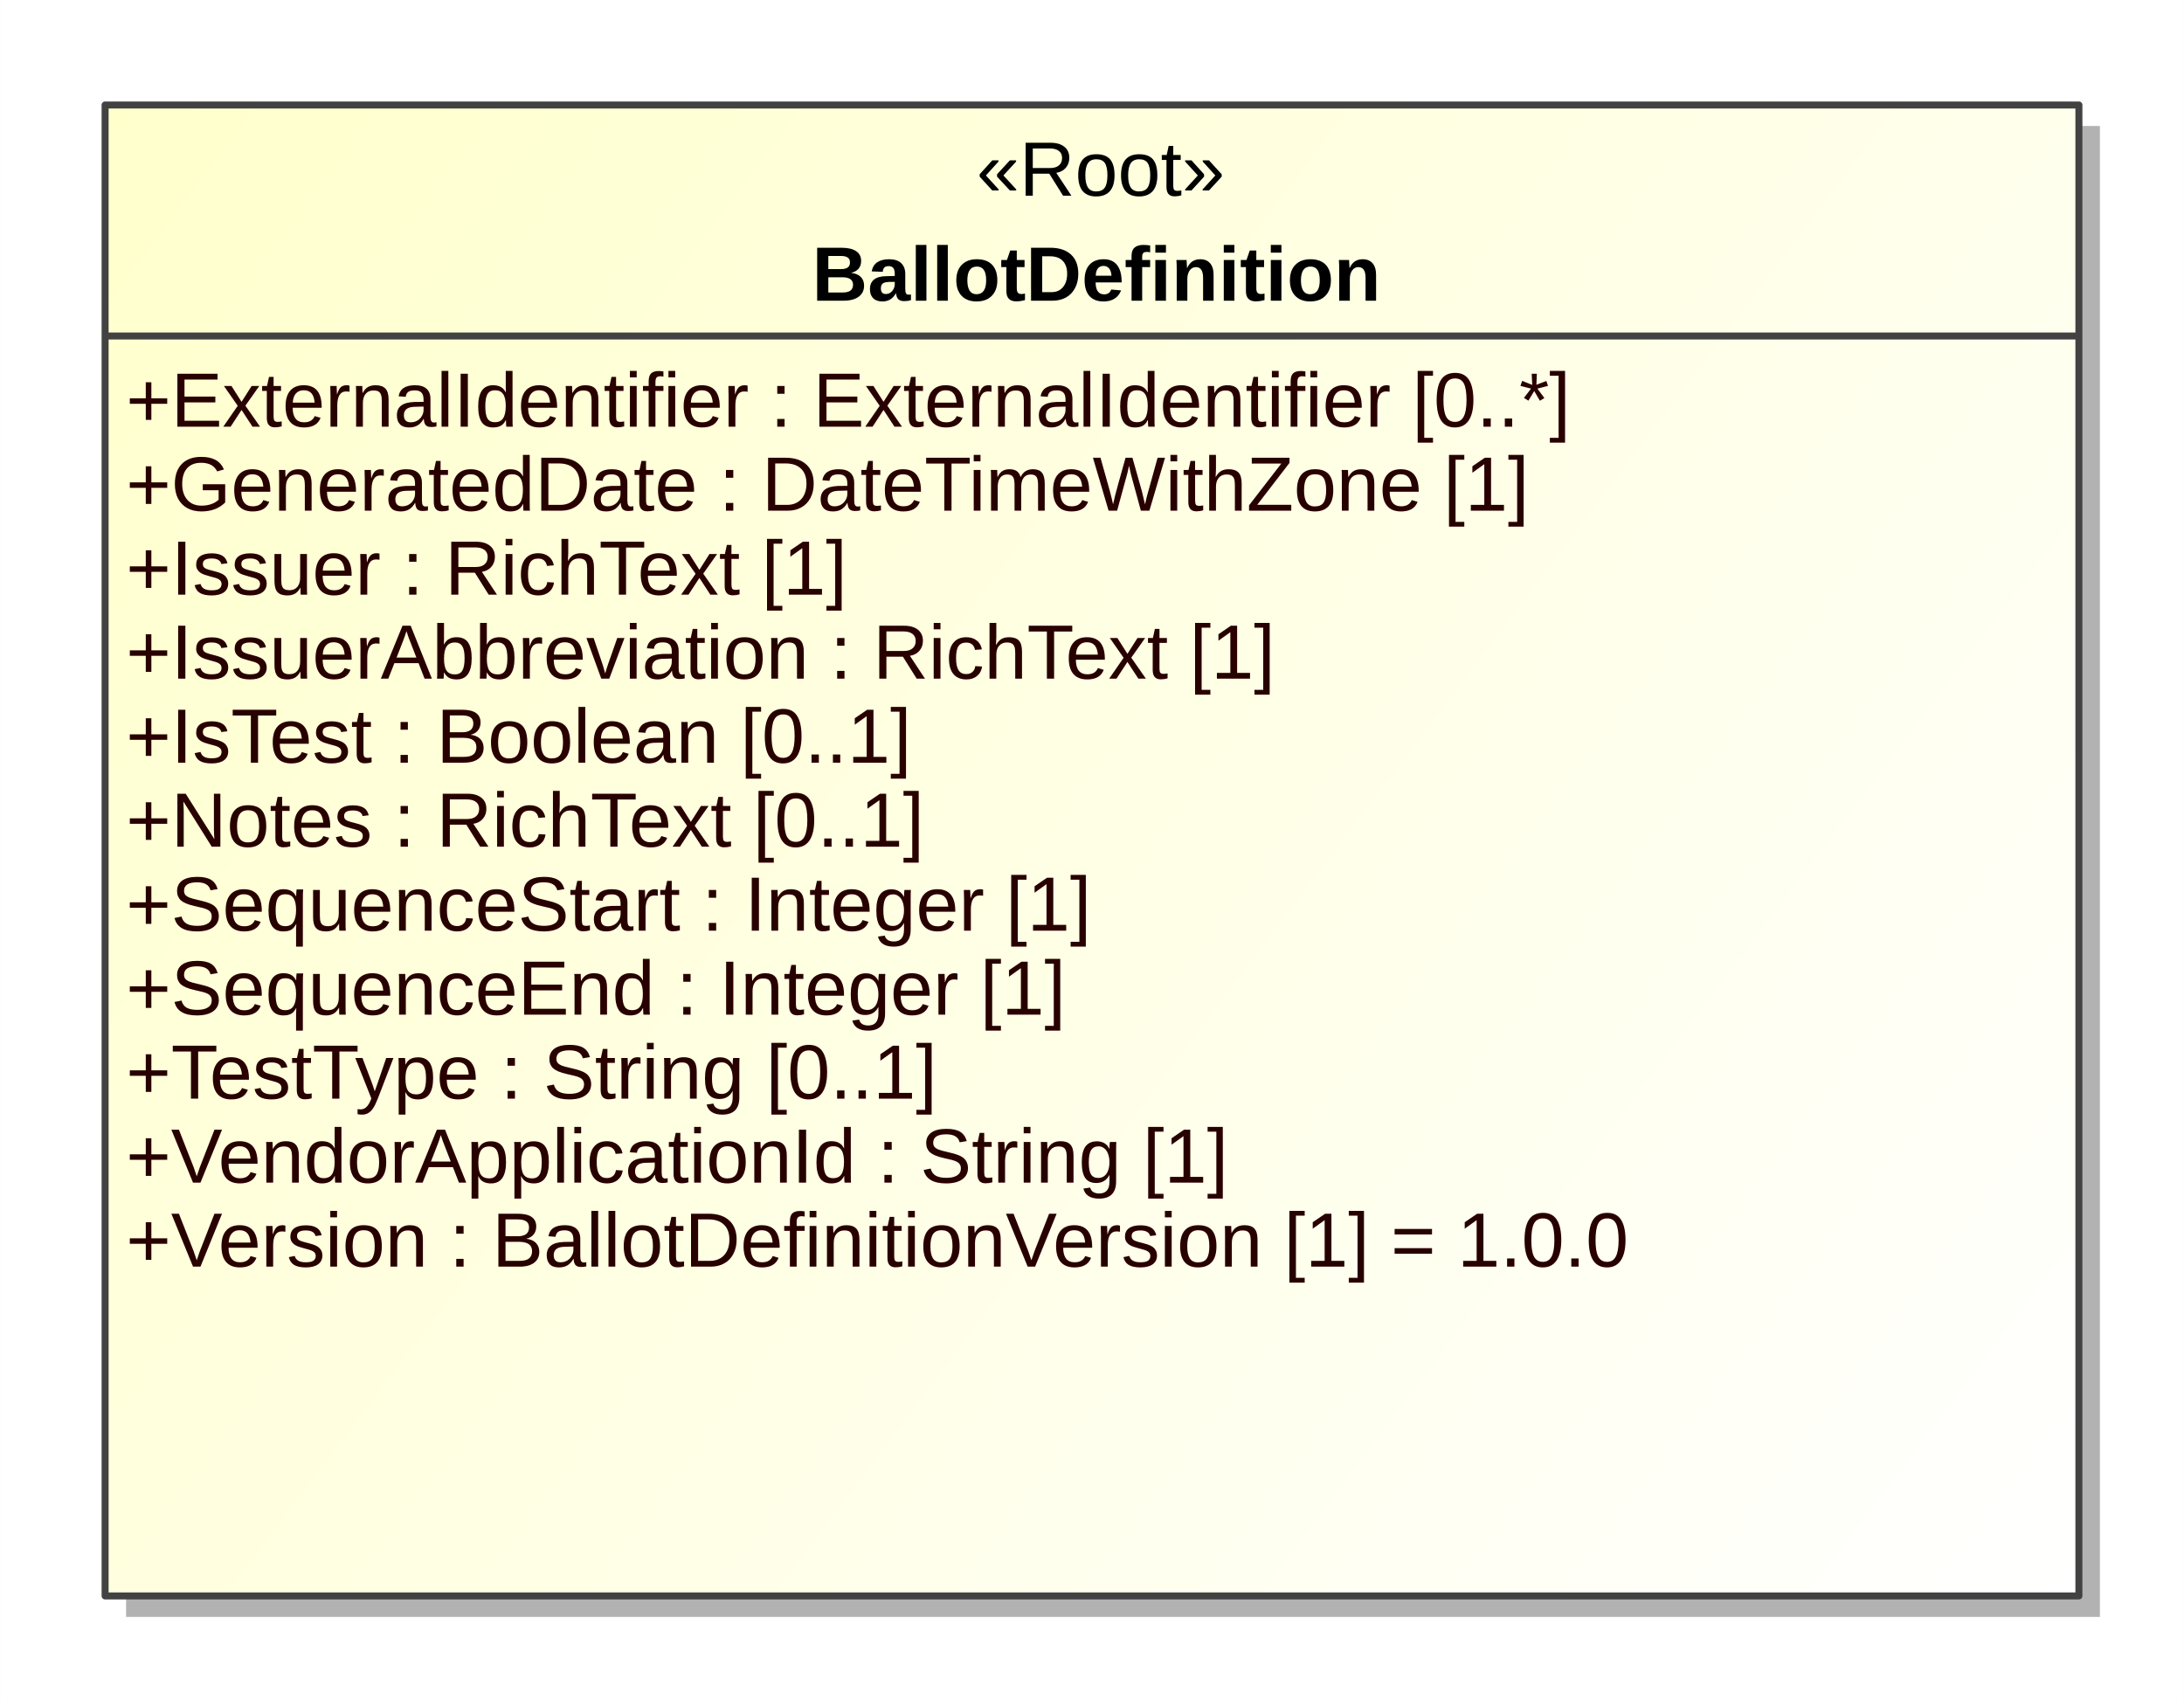
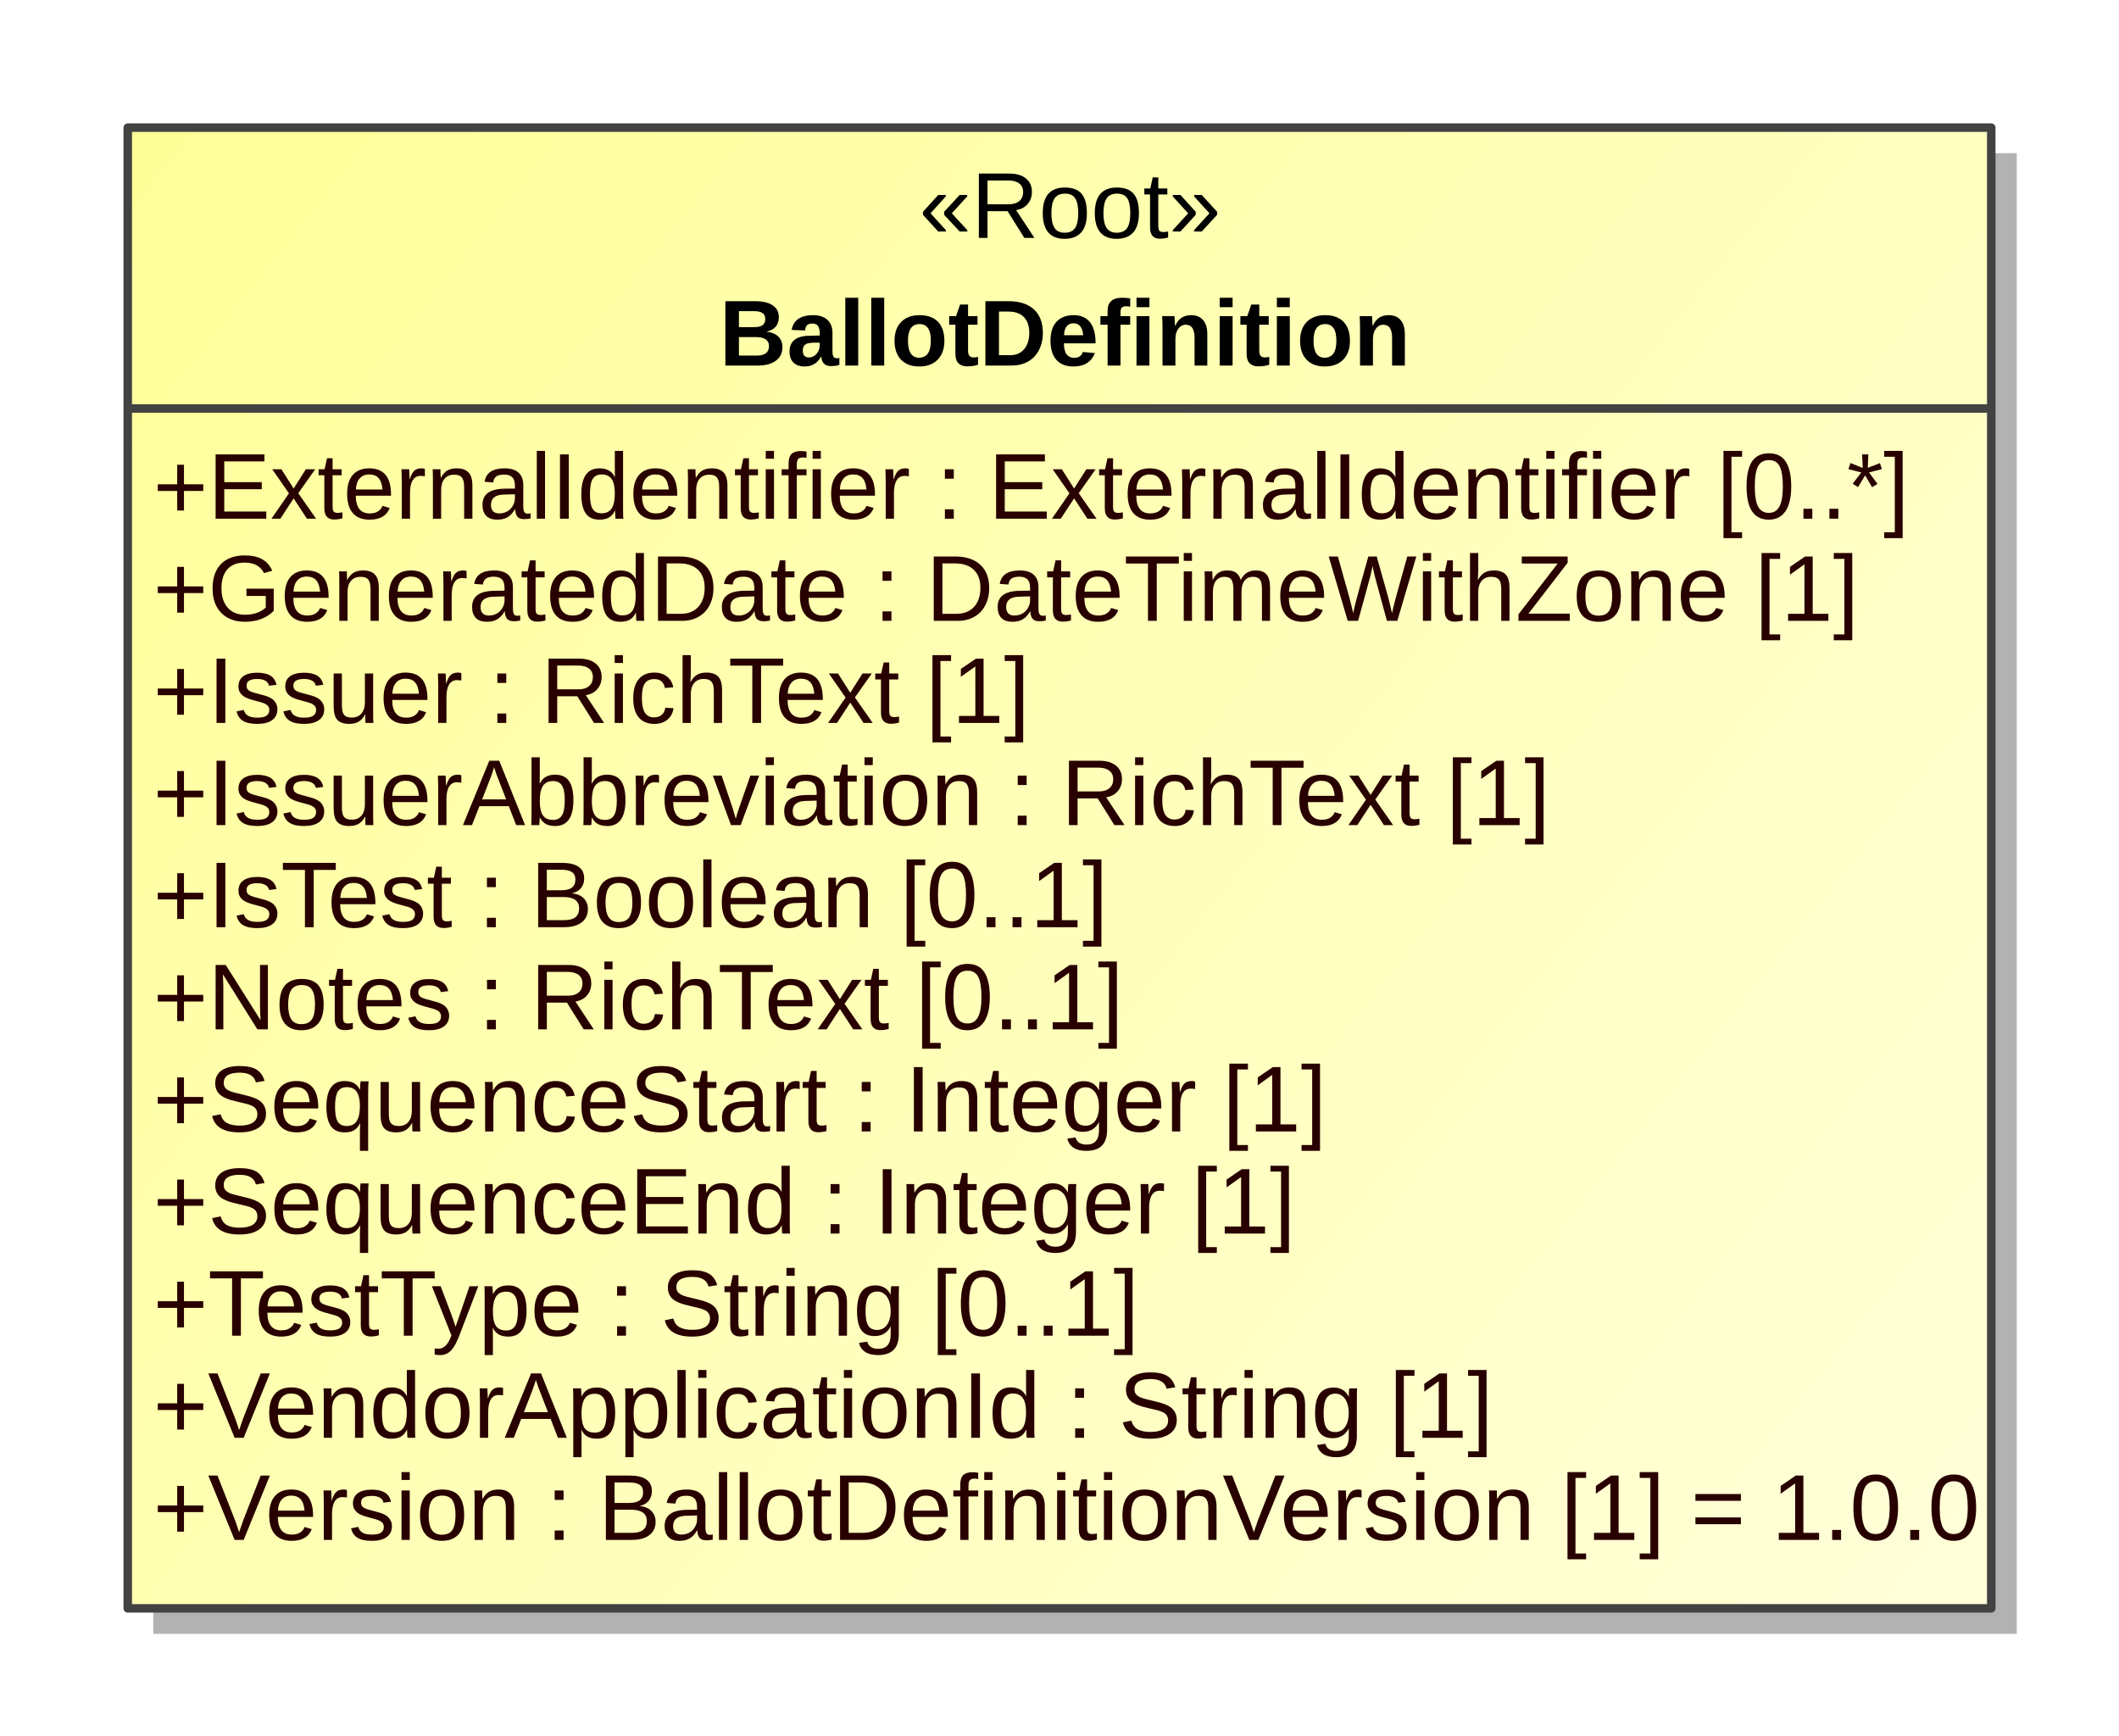
- <svg xmlns="http://www.w3.org/2000/svg" fill-opacity="1" color-rendering="auto" color-interpolation="auto" text-rendering="auto" stroke="black" stroke-linecap="square" width="3.25in" stroke-miterlimit="10" shape-rendering="auto" stroke-opacity="1" fill="black" stroke-dasharray="none" font-weight="normal" stroke-width="1" viewBox="0 0 312 243" height="2.531in" font-family="'Arial'" font-style="normal" stroke-linejoin="miter" font-size="12" stroke-dashoffset="0" image-rendering="auto">
+ <svg xmlns="http://www.w3.org/2000/svg" fill-opacity="1" color-rendering="auto" color-interpolation="auto" text-rendering="auto" stroke="black" stroke-linecap="square" width="2.594in" stroke-miterlimit="10" shape-rendering="auto" stroke-opacity="1" fill="black" stroke-dasharray="none" font-weight="normal" stroke-width="1" viewBox="0 0 249 204" height="2.125in" font-family="'Arial'" font-style="normal" stroke-linejoin="miter" font-size="12" stroke-dashoffset="0" image-rendering="auto">
  <defs id="genericDefs" />
  <g>
    <defs id="defs1">
-       <linearGradient x1="63" gradientUnits="userSpaceOnUse" x2="345" y1="973" y2="1186" id="linearGradient1" spreadMethod="pad">
-         <stop stop-opacity="1" stop-color="rgb(255,255,204)" offset="0%" />
-         <stop stop-opacity="1" stop-color="white" offset="100%" />
+       <linearGradient x1="154" gradientUnits="userSpaceOnUse" x2="373" y1="126" y2="300" id="linearGradient1" spreadMethod="pad">
+         <stop stop-opacity="1" stop-color="rgb(255,255,153)" offset="0%" />
+         <stop stop-opacity="1" stop-color="rgb(255,255,218)" offset="100%" />
      </linearGradient>
      <clipPath clipPathUnits="userSpaceOnUse" id="clipPath1">
-         <path d="M0 0 L312 0 L312 243 L0 243 L0 0 Z" />
+         <path d="M0 0 L249 0 L249 204 L0 204 L0 0 Z" />
      </clipPath>
      <clipPath clipPathUnits="userSpaceOnUse" id="clipPath2">
-         <path d="M48 958 L360 958 L360 1201 L48 1201 L48 958 Z" />
+         <path d="M139 111 L388 111 L388 315 L139 315 L139 111 Z" />
      </clipPath>
    </defs>
    <g fill="white" stroke="white">
-       <rect x="0" width="312" height="243" y="0" clip-path="url(#clipPath1)" stroke="none" />
-       <rect x="66" y="976" transform="translate(-48,-958)" clip-path="url(#clipPath2)" fill="rgb(178,178,178)" width="282" text-rendering="geometricPrecision" height="213" stroke="none" />
-       <rect x="63" y="973" transform="translate(-48,-958)" clip-path="url(#clipPath2)" fill="url(#linearGradient1)" width="282" text-rendering="geometricPrecision" height="213" stroke="none" />
+       <rect x="0" width="249" height="204" y="0" clip-path="url(#clipPath1)" stroke="none" />
+       <rect x="157" y="129" transform="translate(-139,-111)" clip-path="url(#clipPath2)" fill="rgb(178,178,178)" width="219" text-rendering="geometricPrecision" height="174" stroke="none" />
+       <rect x="154" y="126" transform="translate(-139,-111)" clip-path="url(#clipPath2)" fill="url(#linearGradient1)" width="219" text-rendering="geometricPrecision" height="174" stroke="none" />
    </g>
-     <g fill="rgb(66,66,66)" text-rendering="geometricPrecision" transform="translate(-48,-958)" stroke-linecap="butt" stroke="rgb(66,66,66)" stroke-linejoin="round">
-       <rect fill="none" x="63" width="282" height="213" y="973" clip-path="url(#clipPath2)" />
-       <line y2="1006" fill="none" x1="63" clip-path="url(#clipPath2)" x2="345" y1="1006" />
-       <text x="66" font-size="11" y="1138.958" clip-path="url(#clipPath2)" fill="rgb(40,0,0)" stroke="none" space="preserve">+Version : BallotDefinitionVersion [1] = 1.0.0</text>
-       <text x="66" font-size="11" y="1126.958" clip-path="url(#clipPath2)" fill="rgb(40,0,0)" stroke="none" space="preserve">+VendorApplicationId : String [1]</text>
-       <text x="66" font-size="11" y="1114.958" clip-path="url(#clipPath2)" fill="rgb(40,0,0)" stroke="none" space="preserve">+TestType : String [0..1]</text>
-       <text x="66" font-size="11" y="1102.958" clip-path="url(#clipPath2)" fill="rgb(40,0,0)" stroke="none" space="preserve">+SequenceEnd : Integer [1]</text>
-       <text x="66" font-size="11" y="1090.958" clip-path="url(#clipPath2)" fill="rgb(40,0,0)" stroke="none" space="preserve">+SequenceStart : Integer [1]</text>
-       <text x="66" font-size="11" y="1078.958" clip-path="url(#clipPath2)" fill="rgb(40,0,0)" stroke="none" space="preserve">+Notes : RichText [0..1]</text>
-       <text x="66" font-size="11" y="1066.958" clip-path="url(#clipPath2)" fill="rgb(40,0,0)" stroke="none" space="preserve">+IsTest : Boolean [0..1]</text>
-       <text x="66" font-size="11" y="1054.958" clip-path="url(#clipPath2)" fill="rgb(40,0,0)" stroke="none" space="preserve">+IssuerAbbreviation : RichText [1]</text>
-       <text x="66" font-size="11" y="1042.958" clip-path="url(#clipPath2)" fill="rgb(40,0,0)" stroke="none" space="preserve">+Issuer : RichText [1]</text>
-       <text x="66" font-size="11" y="1030.958" clip-path="url(#clipPath2)" fill="rgb(40,0,0)" stroke="none" space="preserve">+GeneratedDate : DateTimeWithZone [1]</text>
-       <text x="66" font-size="11" y="1018.958" clip-path="url(#clipPath2)" fill="rgb(40,0,0)" stroke="none" space="preserve">+ExternalIdentifier : ExternalIdentifier [0..*]</text>
+     <g fill="rgb(66,66,66)" text-rendering="geometricPrecision" transform="translate(-139,-111)" stroke-linecap="butt" stroke="rgb(66,66,66)" stroke-linejoin="round">
+       <rect fill="none" x="154" width="219" height="174" y="126" clip-path="url(#clipPath2)" />
+       <line y2="159" fill="none" x1="154" clip-path="url(#clipPath2)" x2="373" y1="159" />
+       <text x="157" font-size="11" y="291.958" clip-path="url(#clipPath2)" fill="rgb(40,0,0)" stroke="none" space="preserve">+Version : BallotDefinitionVersion [1] = 1.0.0</text>
+       <text x="157" font-size="11" y="279.958" clip-path="url(#clipPath2)" fill="rgb(40,0,0)" stroke="none" space="preserve">+VendorApplicationId : String [1]</text>
+       <text x="157" font-size="11" y="267.958" clip-path="url(#clipPath2)" fill="rgb(40,0,0)" stroke="none" space="preserve">+TestType : String [0..1]</text>
+       <text x="157" font-size="11" y="255.958" clip-path="url(#clipPath2)" fill="rgb(40,0,0)" stroke="none" space="preserve">+SequenceEnd : Integer [1]</text>
+       <text x="157" font-size="11" y="243.958" clip-path="url(#clipPath2)" fill="rgb(40,0,0)" stroke="none" space="preserve">+SequenceStart : Integer [1]</text>
+       <text x="157" font-size="11" y="231.958" clip-path="url(#clipPath2)" fill="rgb(40,0,0)" stroke="none" space="preserve">+Notes : RichText [0..1]</text>
+       <text x="157" font-size="11" y="219.958" clip-path="url(#clipPath2)" fill="rgb(40,0,0)" stroke="none" space="preserve">+IsTest : Boolean [0..1]</text>
+       <text x="157" font-size="11" y="207.958" clip-path="url(#clipPath2)" fill="rgb(40,0,0)" stroke="none" space="preserve">+IssuerAbbreviation : RichText [1]</text>
+       <text x="157" font-size="11" y="195.958" clip-path="url(#clipPath2)" fill="rgb(40,0,0)" stroke="none" space="preserve">+Issuer : RichText [1]</text>
+       <text x="157" font-size="11" y="183.958" clip-path="url(#clipPath2)" fill="rgb(40,0,0)" stroke="none" space="preserve">+GeneratedDate : DateTimeWithZone [1]</text>
+       <text x="157" font-size="11" y="171.958" clip-path="url(#clipPath2)" fill="rgb(40,0,0)" stroke="none" space="preserve">+ExternalIdentifier : ExternalIdentifier [0..*]</text>
    </g>
-     <g text-rendering="geometricPrecision" font-size="11" font-weight="bold" transform="translate(-48,-958)" stroke-linecap="butt" stroke-linejoin="round">
-       <text x="164" space="preserve" y="1000.958" clip-path="url(#clipPath2)" stroke="none">BallotDefinition</text>
-       <text x="187.5" space="preserve" y="985.958" clip-path="url(#clipPath2)" font-weight="normal" stroke="none">«Root»</text>
+     <g text-rendering="geometricPrecision" font-size="11" font-weight="bold" transform="translate(-139,-111)" stroke-linecap="butt" stroke-linejoin="round">
+       <text x="223.5" space="preserve" y="153.958" clip-path="url(#clipPath2)" stroke="none">BallotDefinition</text>
+       <text x="247" space="preserve" y="138.958" clip-path="url(#clipPath2)" font-weight="normal" stroke="none">«Root»</text>
    </g>
  </g>
</svg>
